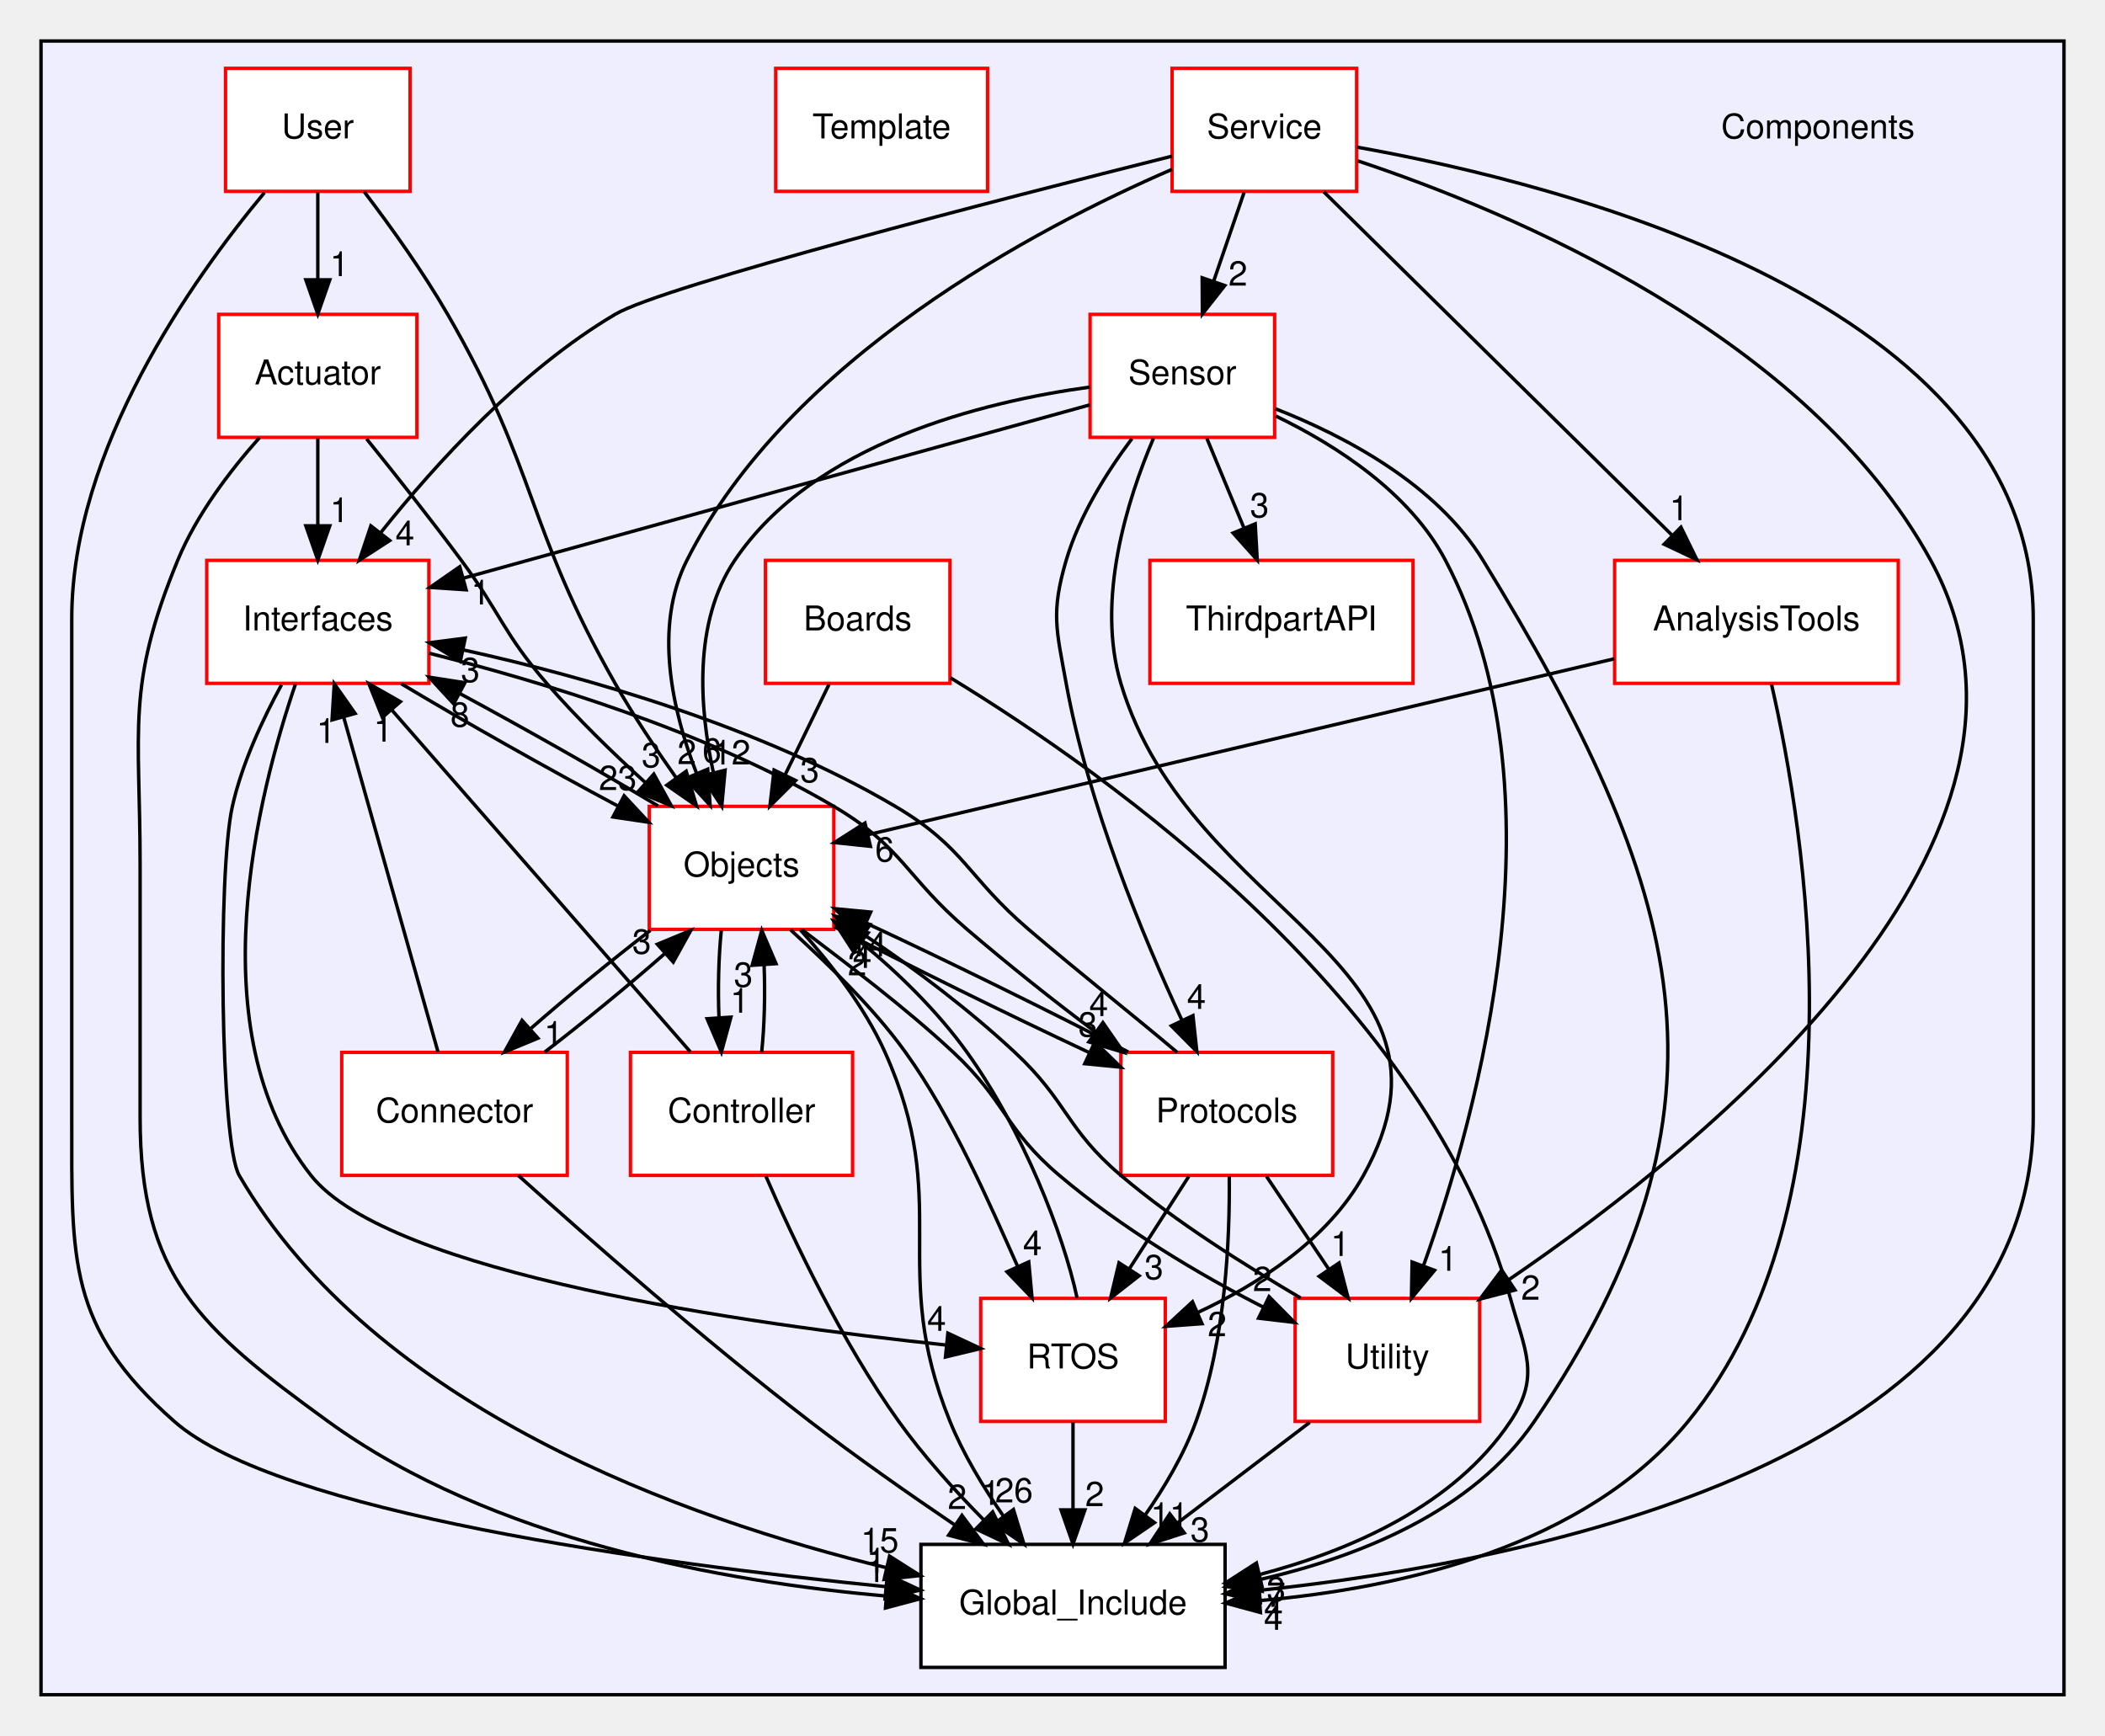
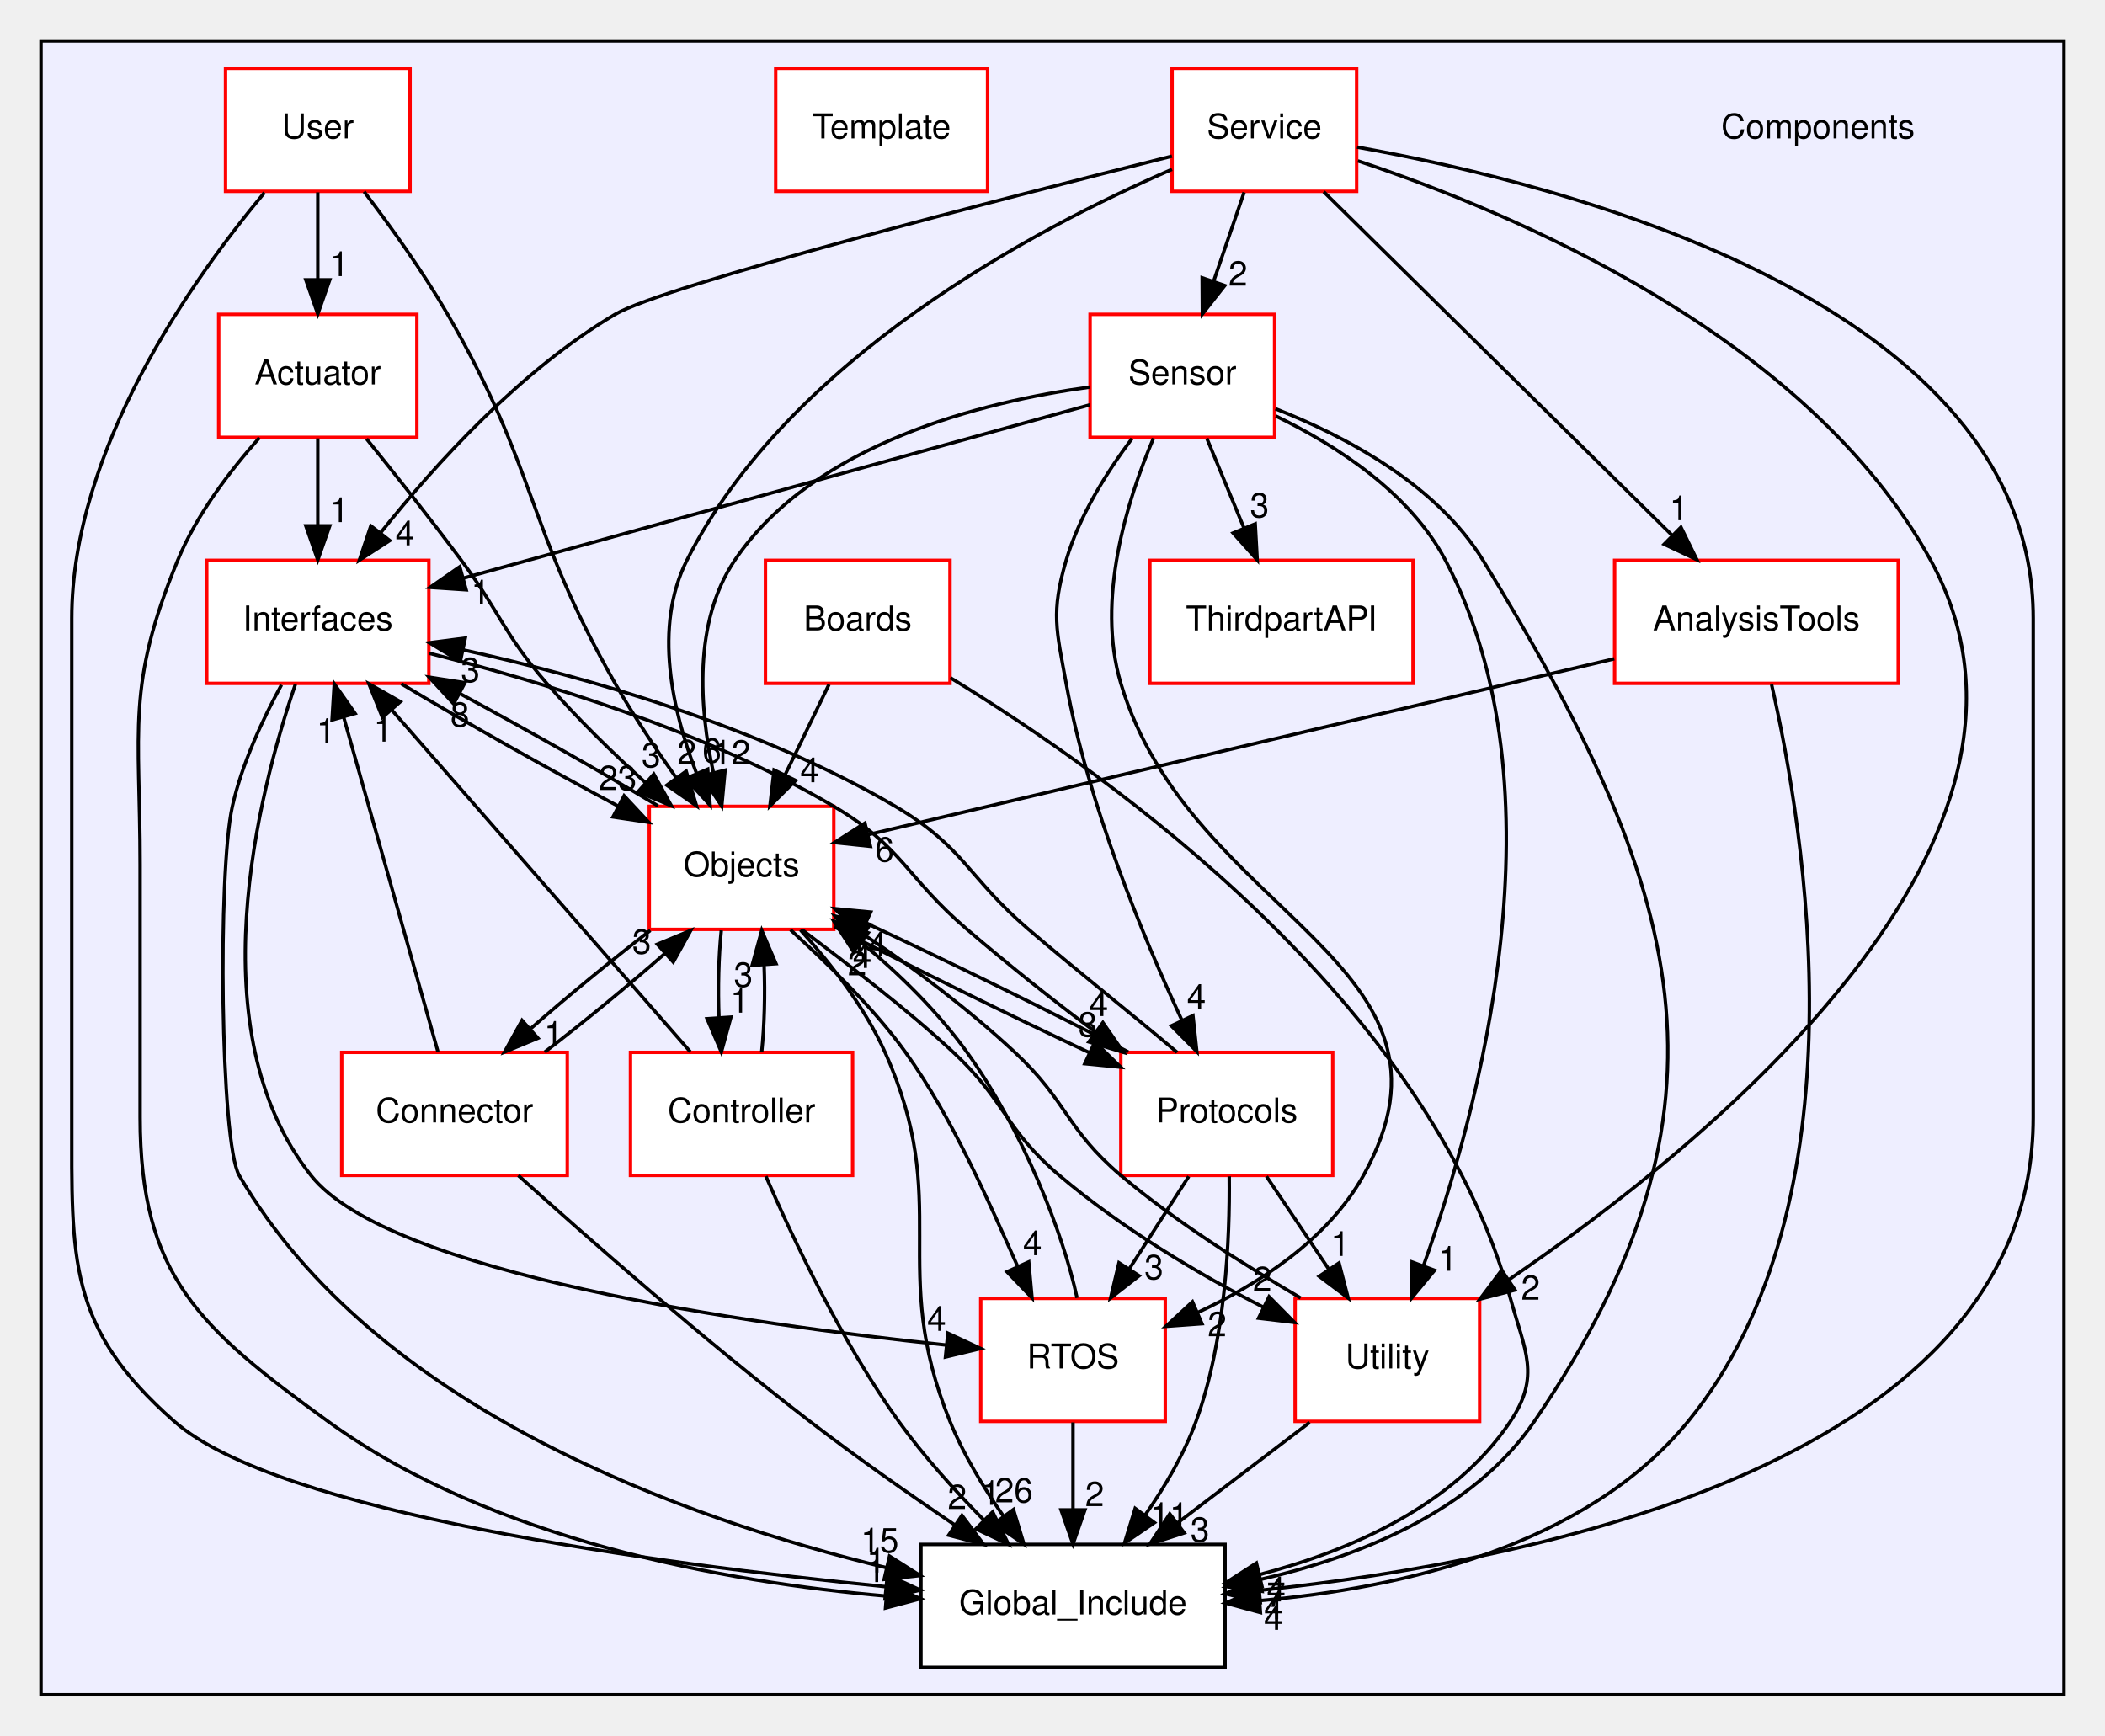
<svg xmlns="http://www.w3.org/2000/svg" xmlns:xlink="http://www.w3.org/1999/xlink" width="616pt" height="508pt" viewBox="0.00 0.00 616.00 508.00">
  <g id="graph0" class="graph" transform="scale(1 1) rotate(0) translate(4 504)">
    <g id="clust1" class="cluster">
      <g id="a_clust1">
        <a xlink:href="dir_08f45fe6822aeb4ce2bc268e3b1361be.html" target="_top">
          <polygon fill="#eeeeff" stroke="black" points="8,-8 8,-492 600,-492 600,-8 8,-8" />
        </a>
      </g>
    </g>
    <g id="node1" class="node">
      <text text-anchor="middle" x="528" y="-463.5" font-family="Helvetica,sans-Serif" font-size="10.00">Components</text>
    </g>
    <g id="node2" class="node">
      <g id="a_node2">
        <a xlink:href="dir_8efbaa1056a51686757185dce0bc8da0.html" target="_top" xlink:title="Actuator">
          <polygon fill="white" stroke="red" points="118,-412 60,-412 60,-376 118,-376 118,-412" />
          <text text-anchor="middle" x="89" y="-391.5" font-family="Helvetica,sans-Serif" font-size="10.00">Actuator</text>
        </a>
      </g>
    </g>
    <g id="node7" class="node">
      <g id="a_node7">
        <a xlink:href="dir_1a5504e72c2ab618c124e6472b08d26c.html" target="_top" xlink:title="Global_Include">
          <polygon fill="white" stroke="black" points="354.5,-52 265.5,-52 265.5,-16 354.5,-16 354.5,-52" />
          <text text-anchor="middle" x="310" y="-31.5" font-family="Helvetica,sans-Serif" font-size="10.00">Global_Include</text>
        </a>
      </g>
    </g>
    <g id="edge37" class="edge">
      <path fill="none" stroke="black" d="M71.92,-375.9C63.28,-366.19 53.49,-353.34 48,-340 32.82,-303.15 37,-290.86 37,-251 37,-251 37,-251 37,-177 37,-130.5 54.37,-115.31 92,-88 140.01,-53.15 208.07,-41.01 255.32,-36.89" />
      <polygon fill="black" stroke="black" points="255.67,-40.37 265.37,-36.11 255.13,-33.39 255.67,-40.37" />
      <g id="a_edge37-headlabel">
        <a xlink:href="dir_000002_000141.html" target="_top" xlink:title="1">
          <text text-anchor="middle" x="252.31" y="-40.98" font-family="Helvetica,sans-Serif" font-size="10.00">1</text>
        </a>
      </g>
    </g>
    <g id="node8" class="node">
      <g id="a_node8">
        <a xlink:href="dir_e185953657720ba3a67126696ef566c7.html" target="_top" xlink:title="Interfaces">
          <polygon fill="white" stroke="red" points="121.5,-340 56.5,-340 56.5,-304 121.5,-304 121.5,-340" />
          <text text-anchor="middle" x="89" y="-319.5" font-family="Helvetica,sans-Serif" font-size="10.00">Interfaces</text>
        </a>
      </g>
    </g>
    <g id="edge38" class="edge">
      <path fill="none" stroke="black" d="M89,-375.7C89,-367.98 89,-358.71 89,-350.11" />
      <polygon fill="black" stroke="black" points="92.5,-350.1 89,-340.1 85.5,-350.1 92.5,-350.1" />
      <g id="a_edge38-headlabel">
        <a xlink:href="dir_000002_000093.html" target="_top" xlink:title="1">
          <text text-anchor="middle" x="95.34" y="-351.2" font-family="Helvetica,sans-Serif" font-size="10.00">1</text>
        </a>
      </g>
    </g>
    <g id="node9" class="node">
      <g id="a_node9">
        <a xlink:href="dir_a4226c5615a06a31e6344f5f3fd917e1.html" target="_top" xlink:title="Objects">
          <polygon fill="white" stroke="red" points="240,-268 186,-268 186,-232 240,-232 240,-268" />
          <text text-anchor="middle" x="213" y="-247.5" font-family="Helvetica,sans-Serif" font-size="10.00">Objects</text>
        </a>
      </g>
    </g>
    <g id="edge36" class="edge">
      <path fill="none" stroke="black" d="M103.28,-375.55C111.54,-365.32 122.04,-352.07 131,-340 142.61,-324.36 143.24,-318.72 156,-304 164.8,-293.85 175.36,-283.59 184.99,-274.84" />
      <polygon fill="black" stroke="black" points="187.33,-277.44 192.46,-268.17 182.67,-272.22 187.33,-277.44" />
      <g id="a_edge36-headlabel">
        <a xlink:href="dir_000002_000016.html" target="_top" xlink:title="3">
          <text text-anchor="middle" x="186.54" y="-279.45" font-family="Helvetica,sans-Serif" font-size="10.00">3</text>
        </a>
      </g>
    </g>
    <g id="node3" class="node">
      <g id="a_node3">
        <a xlink:href="dir_1666c5f4940eb69dc85cb0f1045c5123.html" target="_top" xlink:title="AnalysisTools">
          <polygon fill="white" stroke="red" points="551.5,-340 468.5,-340 468.5,-304 551.5,-304 551.5,-340" />
          <text text-anchor="middle" x="510" y="-319.5" font-family="Helvetica,sans-Serif" font-size="10.00">AnalysisTools</text>
        </a>
      </g>
    </g>
    <g id="edge24" class="edge">
      <path fill="none" stroke="black" d="M514.42,-303.69C524.08,-261.48 542.27,-151.98 490,-88 459.98,-51.26 405.85,-39.17 364.76,-35.57" />
      <polygon fill="black" stroke="black" points="364.85,-32.07 354.62,-34.83 364.34,-39.05 364.85,-32.07" />
      <g id="a_edge24-headlabel">
        <a xlink:href="dir_000008_000141.html" target="_top" xlink:title="4">
          <text text-anchor="middle" x="368.64" y="-27" font-family="Helvetica,sans-Serif" font-size="10.00">4</text>
        </a>
      </g>
    </g>
    <g id="edge23" class="edge">
      <path fill="none" stroke="black" d="M468.39,-311.19C410.23,-297.48 305.53,-272.81 249.97,-259.71" />
      <polygon fill="black" stroke="black" points="250.72,-256.3 240.19,-257.41 249.12,-263.11 250.72,-256.3" />
      <g id="a_edge23-headlabel">
        <a xlink:href="dir_000008_000016.html" target="_top" xlink:title="6">
          <text text-anchor="middle" x="254.87" y="-251.86" font-family="Helvetica,sans-Serif" font-size="10.00">6</text>
        </a>
      </g>
    </g>
    <g id="node4" class="node">
      <g id="a_node4">
        <a xlink:href="dir_d51af3390b888212b7370bb96b9206da.html" target="_top" xlink:title="Boards">
          <polygon fill="white" stroke="red" points="274,-340 220,-340 220,-304 274,-304 274,-340" />
          <text text-anchor="middle" x="247" y="-319.5" font-family="Helvetica,sans-Serif" font-size="10.00">Boards</text>
        </a>
      </g>
    </g>
    <g id="edge26" class="edge">
      <path fill="none" stroke="black" d="M274.11,-305.64C320.87,-277.16 413.99,-211.02 438,-124 442.26,-108.58 446.89,-101.3 438,-88 421.58,-63.42 391.42,-50.23 364.5,-43.15" />
      <polygon fill="black" stroke="black" points="365.3,-39.74 354.76,-40.81 363.67,-46.55 365.3,-39.74" />
      <g id="a_edge26-headlabel">
-         <a xlink:href="dir_000012_000141.html" target="_top" xlink:title="3">
-           <text text-anchor="middle" x="369.46" y="-35.32" font-family="Helvetica,sans-Serif" font-size="10.00">3</text>
+         <a xlink:href="dir_000012_000141.html" target="_top" xlink:title="4">
+           <text text-anchor="middle" x="369.46" y="-35.32" font-family="Helvetica,sans-Serif" font-size="10.00">4</text>
        </a>
      </g>
    </g>
    <g id="edge25" class="edge">
      <path fill="none" stroke="black" d="M238.6,-303.7C234.73,-295.73 230.05,-286.1 225.76,-277.26" />
      <polygon fill="black" stroke="black" points="228.83,-275.57 221.31,-268.1 222.53,-278.63 228.83,-275.57" />
      <g id="a_edge25-headlabel">
-         <a xlink:href="dir_000012_000016.html" target="_top" xlink:title="3">
-           <text text-anchor="middle" x="232.95" y="-275.06" font-family="Helvetica,sans-Serif" font-size="10.00">3</text>
+         <a xlink:href="dir_000012_000016.html" target="_top" xlink:title="4">
+           <text text-anchor="middle" x="232.95" y="-275.06" font-family="Helvetica,sans-Serif" font-size="10.00">4</text>
        </a>
      </g>
    </g>
    <g id="node5" class="node">
      <g id="a_node5">
        <a xlink:href="dir_4ca6fec43e1013816363be86d31756d6.html" target="_top" xlink:title="Connector">
          <polygon fill="white" stroke="red" points="162,-196 96,-196 96,-160 162,-160 162,-196" />
          <text text-anchor="middle" x="129" y="-175.5" font-family="Helvetica,sans-Serif" font-size="10.00">Connector</text>
        </a>
      </g>
    </g>
    <g id="edge31" class="edge">
      <path fill="none" stroke="black" d="M147.67,-159.98C168.11,-141.6 202.1,-111.75 233,-88 246.51,-77.62 261.89,-66.83 275.34,-57.73" />
      <polygon fill="black" stroke="black" points="277.5,-60.49 283.85,-52.01 273.6,-54.68 277.5,-60.49" />
      <g id="a_edge31-headlabel">
        <a xlink:href="dir_000087_000141.html" target="_top" xlink:title="2">
          <text text-anchor="middle" x="276.1" y="-62.35" font-family="Helvetica,sans-Serif" font-size="10.00">2</text>
        </a>
      </g>
    </g>
    <g id="edge32" class="edge">
      <path fill="none" stroke="black" d="M124.16,-196.19C117.3,-220.53 104.7,-265.28 96.59,-294.06" />
      <polygon fill="black" stroke="black" points="93.17,-293.3 93.82,-303.87 99.91,-295.2 93.17,-293.3" />
      <g id="a_edge32-headlabel">
        <a xlink:href="dir_000087_000093.html" target="_top" xlink:title="1">
          <text text-anchor="middle" x="91.41" y="-286.57" font-family="Helvetica,sans-Serif" font-size="10.00">1</text>
        </a>
      </g>
    </g>
    <g id="edge30" class="edge">
      <path fill="none" stroke="black" d="M155.42,-196.1C166.77,-204.8 179.82,-215.52 190.68,-225.03" />
      <polygon fill="black" stroke="black" points="188.36,-227.65 198.15,-231.7 193.02,-222.43 188.36,-227.65" />
      <g id="a_edge30-headlabel">
        <a xlink:href="dir_000087_000016.html" target="_top" xlink:title="3">
          <text text-anchor="middle" x="183.79" y="-224.88" font-family="Helvetica,sans-Serif" font-size="10.00">3</text>
        </a>
      </g>
    </g>
    <g id="node6" class="node">
      <g id="a_node6">
        <a xlink:href="dir_410074523dc77f19fbc712633e7470ae.html" target="_top" xlink:title="Controller">
          <polygon fill="white" stroke="red" points="245.5,-196 180.5,-196 180.5,-160 245.5,-160 245.5,-196" />
          <text text-anchor="middle" x="213" y="-175.5" font-family="Helvetica,sans-Serif" font-size="10.00">Controller</text>
        </a>
      </g>
    </g>
    <g id="edge34" class="edge">
      <path fill="none" stroke="black" d="M220.12,-159.76C228.18,-141.19 242.39,-111.19 259,-88 266.25,-77.88 275.37,-67.79 283.88,-59.17" />
      <polygon fill="black" stroke="black" points="286.49,-61.51 291.15,-52 281.57,-56.53 286.49,-61.51" />
      <g id="a_edge34-headlabel">
        <a xlink:href="dir_000090_000141.html" target="_top" xlink:title="1">
          <text text-anchor="middle" x="285.92" y="-63.56" font-family="Helvetica,sans-Serif" font-size="10.00">1</text>
        </a>
      </g>
    </g>
    <g id="edge35" class="edge">
      <path fill="none" stroke="black" d="M197.99,-196.19C176.17,-221.17 135.59,-267.65 110.57,-296.3" />
      <polygon fill="black" stroke="black" points="107.9,-294.04 103.96,-303.87 113.17,-298.64 107.9,-294.04" />
      <g id="a_edge35-headlabel">
        <a xlink:href="dir_000090_000093.html" target="_top" xlink:title="1">
          <text text-anchor="middle" x="108.12" y="-286.96" font-family="Helvetica,sans-Serif" font-size="10.00">1</text>
        </a>
      </g>
    </g>
    <g id="edge33" class="edge">
      <path fill="none" stroke="black" d="M218.9,-196.1C219.7,-203.79 219.94,-213.05 219.6,-221.67" />
      <polygon fill="black" stroke="black" points="216.11,-221.48 218.92,-231.7 223.09,-221.96 216.11,-221.48" />
      <g id="a_edge33-headlabel">
        <a xlink:href="dir_000090_000016.html" target="_top" xlink:title="3">
          <text text-anchor="middle" x="213.52" y="-215.2" font-family="Helvetica,sans-Serif" font-size="10.00">3</text>
        </a>
      </g>
    </g>
    <g id="edge45" class="edge">
      <path fill="none" stroke="black" d="M78.37,-303.56C72.9,-293.54 66.8,-280.51 64,-268 59.68,-248.71 60.47,-169.5 66,-160 105.73,-91.76 196.44,-59.47 255.37,-45.19" />
      <polygon fill="black" stroke="black" points="256.31,-48.57 265.26,-42.89 254.73,-41.75 256.31,-48.57" />
      <g id="a_edge45-headlabel">
        <a xlink:href="dir_000093_000141.html" target="_top" xlink:title="15">
          <text text-anchor="middle" x="253.45" y="-49.65" font-family="Helvetica,sans-Serif" font-size="10.00">15</text>
        </a>
      </g>
    </g>
    <g id="edge44" class="edge">
      <path fill="none" stroke="black" d="M113.44,-303.88C131.57,-293 156.43,-278.96 176.83,-268.09" />
      <polygon fill="black" stroke="black" points="178.64,-271.09 185.86,-263.34 175.38,-264.9 178.64,-271.09" />
      <g id="a_edge44-headlabel">
        <a xlink:href="dir_000093_000016.html" target="_top" xlink:title="23">
          <text text-anchor="middle" x="176.78" y="-272.78" font-family="Helvetica,sans-Serif" font-size="10.00">23</text>
        </a>
      </g>
    </g>
    <g id="node10" class="node">
      <g id="a_node10">
        <a xlink:href="dir_4d0b0adf7e9fb892c3df556e9cbb05d0.html" target="_top" xlink:title="Protocols">
          <polygon fill="white" stroke="red" points="386,-196 324,-196 324,-160 386,-160 386,-196" />
          <text text-anchor="middle" x="355" y="-175.5" font-family="Helvetica,sans-Serif" font-size="10.00">Protocols</text>
        </a>
      </g>
    </g>
    <g id="edge46" class="edge">
      <path fill="none" stroke="black" d="M121.62,-312.81C153.43,-304.75 202.06,-290.36 240,-268 260.32,-256.02 261.07,-247.33 279,-232 290.82,-221.9 304.19,-211.18 316.48,-202.05" />
      <polygon fill="black" stroke="black" points="318.75,-204.72 324.78,-196.01 314.64,-199.06 318.75,-204.72" />
      <g id="a_edge46-headlabel">
        <a xlink:href="dir_000093_000059.html" target="_top" xlink:title="4">
          <text text-anchor="middle" x="317.52" y="-206.63" font-family="Helvetica,sans-Serif" font-size="10.00">4</text>
        </a>
      </g>
    </g>
    <g id="node11" class="node">
      <g id="a_node11">
        <a xlink:href="dir_6a49a4a01df89ea000e629175e7db917.html" target="_top" xlink:title="RTOS">
          <polygon fill="white" stroke="red" points="337,-124 283,-124 283,-88 337,-88 337,-124" />
          <text text-anchor="middle" x="310" y="-103.5" font-family="Helvetica,sans-Serif" font-size="10.00">RTOS</text>
        </a>
      </g>
    </g>
    <g id="edge47" class="edge">
      <path fill="none" stroke="black" d="M82.45,-303.74C71.49,-271.62 53.72,-202.11 87,-160 109.76,-131.19 215.56,-116.38 272.87,-110.35" />
      <polygon fill="black" stroke="black" points="273.38,-113.82 282.98,-109.33 272.68,-106.85 273.38,-113.82" />
      <g id="a_edge47-headlabel">
        <a xlink:href="dir_000093_000066.html" target="_top" xlink:title="4">
          <text text-anchor="middle" x="270.09" y="-114.51" font-family="Helvetica,sans-Serif" font-size="10.00">4</text>
        </a>
      </g>
    </g>
    <g id="edge2" class="edge">
      <path fill="none" stroke="black" d="M186.32,-231.7C175.05,-223.05 162.15,-212.45 151.39,-203.03" />
      <polygon fill="black" stroke="black" points="153.42,-200.15 143.63,-196.1 148.76,-205.37 153.42,-200.15" />
      <g id="a_edge2-headlabel">
        <a xlink:href="dir_000016_000087.html" target="_top" xlink:title="1">
          <text text-anchor="middle" x="157.99" y="-197.93" font-family="Helvetica,sans-Serif" font-size="10.00">1</text>
        </a>
      </g>
    </g>
    <g id="edge3" class="edge">
      <path fill="none" stroke="black" d="M207.08,-231.7C206.29,-223.98 206.06,-214.71 206.4,-206.11" />
      <polygon fill="black" stroke="black" points="209.9,-206.32 207.1,-196.1 202.92,-205.84 209.9,-206.32" />
      <g id="a_edge3-headlabel">
        <a xlink:href="dir_000016_000090.html" target="_top" xlink:title="1">
          <text text-anchor="middle" x="212.48" y="-207.61" font-family="Helvetica,sans-Serif" font-size="10.00">1</text>
        </a>
      </g>
    </g>
    <g id="edge4" class="edge">
      <path fill="none" stroke="black" d="M230.23,-231.85C239,-222.13 249.04,-209.28 255,-196 274.97,-151.54 255.68,-133.16 274,-88 277.91,-78.36 283.77,-68.69 289.63,-60.3" />
      <polygon fill="black" stroke="black" points="292.57,-62.21 295.65,-52.07 286.92,-58.07 292.57,-62.21" />
      <g id="a_edge4-headlabel">
        <a xlink:href="dir_000016_000141.html" target="_top" xlink:title="26">
          <text text-anchor="middle" x="292.73" y="-64.29" font-family="Helvetica,sans-Serif" font-size="10.00">26</text>
        </a>
      </g>
    </g>
    <g id="edge6" class="edge">
      <path fill="none" stroke="black" d="M188.56,-268.13C171.97,-278.08 149.77,-290.66 130.49,-301.06" />
      <polygon fill="black" stroke="black" points="128.76,-298.01 121.58,-305.81 132.05,-304.19 128.76,-298.01" />
      <g id="a_edge6-headlabel">
        <a xlink:href="dir_000016_000093.html" target="_top" xlink:title="8">
          <text text-anchor="middle" x="130.59" y="-291.32" font-family="Helvetica,sans-Serif" font-size="10.00">8</text>
        </a>
      </g>
    </g>
    <g id="edge5" class="edge">
      <path fill="none" stroke="black" d="M240.13,-232.76C261.32,-221.71 290.9,-207.11 314.8,-195.92" />
      <polygon fill="black" stroke="black" points="316.39,-199.04 323.99,-191.66 313.44,-192.69 316.39,-199.04" />
      <g id="a_edge5-headlabel">
        <a xlink:href="dir_000016_000059.html" target="_top" xlink:title="3">
          <text text-anchor="middle" x="314.33" y="-200.63" font-family="Helvetica,sans-Serif" font-size="10.00">3</text>
        </a>
      </g>
    </g>
    <g id="edge7" class="edge">
      <path fill="none" stroke="black" d="M227.32,-231.89C237.78,-222.27 251.31,-209.51 261,-196 274.81,-176.75 285.47,-151.96 293.76,-133.44" />
      <polygon fill="black" stroke="black" points="297.05,-134.68 298.01,-124.13 290.68,-131.78 297.05,-134.68" />
      <g id="a_edge7-headlabel">
        <a xlink:href="dir_000016_000066.html" target="_top" xlink:title="4">
          <text text-anchor="middle" x="298.14" y="-136.63" font-family="Helvetica,sans-Serif" font-size="10.00">4</text>
        </a>
      </g>
    </g>
    <g id="node17" class="node">
      <g id="a_node17">
        <a xlink:href="dir_c2cd4762e89f989d55fa2b0634ddfc81.html" target="_top" xlink:title="Utility">
          <polygon fill="white" stroke="red" points="429,-124 375,-124 375,-88 429,-88 429,-124" />
          <text text-anchor="middle" x="402" y="-103.5" font-family="Helvetica,sans-Serif" font-size="10.00">Utility</text>
        </a>
      </g>
    </g>
    <g id="edge1" class="edge">
      <path fill="none" stroke="black" d="M230.75,-231.87C243.68,-222.06 260.94,-209.11 275,-196 290.44,-181.6 289.9,-173.66 306,-160 323.97,-144.76 346.79,-131.03 365.82,-121.37" />
      <polygon fill="black" stroke="black" points="367.38,-124.5 374.82,-116.96 364.3,-118.21 367.38,-124.5" />
      <g id="a_edge1-headlabel">
        <a xlink:href="dir_000016_000081.html" target="_top" xlink:title="2">
          <text text-anchor="middle" x="365.4" y="-126.13" font-family="Helvetica,sans-Serif" font-size="10.00">2</text>
        </a>
      </g>
    </g>
    <g id="edge41" class="edge">
      <path fill="none" stroke="black" d="M355.72,-159.72C355.93,-141.37 354.65,-111.79 346,-88 342.5,-78.38 336.87,-68.83 331.08,-60.54" />
      <polygon fill="black" stroke="black" points="333.84,-58.37 325.08,-52.4 328.2,-62.53 333.84,-58.37" />
      <g id="a_edge41-headlabel">
        <a xlink:href="dir_000059_000141.html" target="_top" xlink:title="11">
          <text text-anchor="middle" x="338.26" y="-57.08" font-family="Helvetica,sans-Serif" font-size="10.00">11</text>
        </a>
      </g>
    </g>
    <g id="edge42" class="edge">
      <path fill="none" stroke="black" d="M340.48,-196.01C328.44,-206.21 311.54,-219.57 297,-232 279.07,-247.33 278.32,-256.02 258,-268 218.54,-291.26 167.51,-305.89 131.76,-313.75" />
      <polygon fill="black" stroke="black" points="130.7,-310.4 121.64,-315.88 132.15,-317.24 130.7,-310.4" />
      <g id="a_edge42-headlabel">
        <a xlink:href="dir_000059_000093.html" target="_top" xlink:title="3">
          <text text-anchor="middle" x="133.64" y="-304.38" font-family="Helvetica,sans-Serif" font-size="10.00">3</text>
        </a>
      </g>
    </g>
    <g id="edge39" class="edge">
      <path fill="none" stroke="black" d="M326.16,-196.12C303.95,-207.67 273.25,-222.76 249.37,-233.87" />
      <polygon fill="black" stroke="black" points="247.87,-230.7 240.25,-238.06 250.8,-237.06 247.87,-230.7" />
      <g id="a_edge39-headlabel">
        <a xlink:href="dir_000059_000016.html" target="_top" xlink:title="14">
          <text text-anchor="middle" x="249.95" y="-224.12" font-family="Helvetica,sans-Serif" font-size="10.00">14</text>
        </a>
      </g>
    </g>
    <g id="edge43" class="edge">
      <path fill="none" stroke="black" d="M343.88,-159.7C338.64,-151.56 332.3,-141.69 326.52,-132.7" />
      <polygon fill="black" stroke="black" points="329.35,-130.62 321,-124.1 323.46,-134.41 329.35,-130.62" />
      <g id="a_edge43-headlabel">
        <a xlink:href="dir_000059_000066.html" target="_top" xlink:title="3">
          <text text-anchor="middle" x="333.68" y="-129.61" font-family="Helvetica,sans-Serif" font-size="10.00">3</text>
        </a>
      </g>
    </g>
    <g id="edge40" class="edge">
      <path fill="none" stroke="black" d="M366.62,-159.7C372.14,-151.47 378.85,-141.48 384.93,-132.42" />
      <polygon fill="black" stroke="black" points="387.85,-134.36 390.52,-124.1 382.04,-130.46 387.85,-134.36" />
      <g id="a_edge40-headlabel">
        <a xlink:href="dir_000059_000081.html" target="_top" xlink:title="1">
          <text text-anchor="middle" x="388.2" y="-136.42" font-family="Helvetica,sans-Serif" font-size="10.00">1</text>
        </a>
      </g>
    </g>
    <g id="edge49" class="edge">
      <path fill="none" stroke="black" d="M310,-87.7C310,-79.98 310,-70.71 310,-62.11" />
      <polygon fill="black" stroke="black" points="313.5,-62.1 310,-52.1 306.5,-62.1 313.5,-62.1" />
      <g id="a_edge49-headlabel">
        <a xlink:href="dir_000066_000141.html" target="_top" xlink:title="2">
          <text text-anchor="middle" x="316.34" y="-63.2" font-family="Helvetica,sans-Serif" font-size="10.00">2</text>
        </a>
      </g>
    </g>
    <g id="edge48" class="edge">
      <path fill="none" stroke="black" d="M311.19,-124.13C307.2,-142.88 295.29,-173.28 279,-196 270.51,-207.84 259.06,-219.11 247.98,-228.19" />
      <polygon fill="black" stroke="black" points="245.76,-225.48 240.02,-234.39 250.06,-231 245.76,-225.48" />
      <g id="a_edge48-headlabel">
        <a xlink:href="dir_000066_000016.html" target="_top" xlink:title="2">
          <text text-anchor="middle" x="246.85" y="-218.53" font-family="Helvetica,sans-Serif" font-size="10.00">2</text>
        </a>
      </g>
    </g>
    <g id="node12" class="node">
      <g id="a_node12">
        <a xlink:href="dir_82d83c9747486c2eb8d3c4c8f409d82b.html" target="_top" xlink:title="Sensor">
          <polygon fill="white" stroke="red" points="369,-412 315,-412 315,-376 369,-376 369,-412" />
          <text text-anchor="middle" x="342" y="-391.5" font-family="Helvetica,sans-Serif" font-size="10.00">Sensor</text>
        </a>
      </g>
    </g>
    <g id="edge10" class="edge">
      <path fill="none" stroke="black" d="M369.25,-384.36C389.7,-376.33 416.41,-362.21 430,-340 488.55,-244.29 508.2,-180.71 445,-88 427.05,-61.67 393.85,-48.42 364.86,-41.75" />
      <polygon fill="black" stroke="black" points="365.32,-38.27 354.82,-39.66 363.89,-45.12 365.32,-38.27" />
      <g id="a_edge10-headlabel">
        <a xlink:href="dir_000070_000141.html" target="_top" xlink:title="7">
          <text text-anchor="middle" x="369.42" y="-33.72" font-family="Helvetica,sans-Serif" font-size="10.00">7</text>
        </a>
      </g>
    </g>
    <g id="edge13" class="edge">
      <path fill="none" stroke="black" d="M314.92,-385.51C270.97,-373.35 183.77,-349.22 131.49,-334.76" />
      <polygon fill="black" stroke="black" points="132.41,-331.38 121.84,-332.09 130.54,-338.13 132.41,-331.38" />
      <g id="a_edge13-headlabel">
        <a xlink:href="dir_000070_000093.html" target="_top" xlink:title="1">
          <text text-anchor="middle" x="136.63" y="-327.1" font-family="Helvetica,sans-Serif" font-size="10.00">1</text>
        </a>
      </g>
    </g>
    <g id="edge8" class="edge">
      <path fill="none" stroke="black" d="M314.92,-390.71C283.84,-386.46 234.18,-374.38 211,-340 198.83,-321.94 200.66,-296.8 204.77,-277.84" />
      <polygon fill="black" stroke="black" points="208.19,-278.58 207.21,-268.03 201.4,-276.89 208.19,-278.58" />
      <g id="a_edge8-headlabel">
        <a xlink:href="dir_000070_000016.html" target="_top" xlink:title="12">
          <text text-anchor="middle" x="210.08" y="-280.25" font-family="Helvetica,sans-Serif" font-size="10.00">12</text>
        </a>
      </g>
    </g>
    <g id="edge11" class="edge">
      <path fill="none" stroke="black" d="M327.25,-375.63C319.91,-365.85 311.81,-353.01 308,-340 303.5,-324.65 305.14,-319.74 308,-304 314.44,-268.56 330.38,-230.09 341.91,-205.33" />
      <polygon fill="black" stroke="black" points="345.1,-206.76 346.24,-196.23 338.78,-203.76 345.1,-206.76" />
      <g id="a_edge11-headlabel">
        <a xlink:href="dir_000070_000059.html" target="_top" xlink:title="4">
          <text text-anchor="middle" x="346.12" y="-208.73" font-family="Helvetica,sans-Serif" font-size="10.00">4</text>
        </a>
      </g>
    </g>
    <g id="edge14" class="edge">
      <path fill="none" stroke="black" d="M333.54,-375.71C325.83,-357.61 316.68,-328.47 324,-304 344.46,-235.64 429.62,-222.39 395,-160 384.58,-141.22 364.44,-128.23 346.38,-119.81" />
      <polygon fill="black" stroke="black" points="347.75,-116.59 337.18,-115.82 344.96,-123.01 347.75,-116.59" />
      <g id="a_edge14-headlabel">
        <a xlink:href="dir_000070_000066.html" target="_top" xlink:title="2">
          <text text-anchor="middle" x="352.18" y="-112.92" font-family="Helvetica,sans-Serif" font-size="10.00">2</text>
        </a>
      </g>
    </g>
    <g id="node15" class="node">
      <g id="a_node15">
        <a xlink:href="dir_b8146bf70b87a0f1c9cf6bdf4bac4dd2.html" target="_top" xlink:title="ThirdpartAPI">
          <polygon fill="white" stroke="red" points="409.5,-340 332.5,-340 332.5,-304 409.5,-304 409.5,-340" />
          <text text-anchor="middle" x="371" y="-319.5" font-family="Helvetica,sans-Serif" font-size="10.00">ThirdpartAPI</text>
        </a>
      </g>
    </g>
    <g id="edge12" class="edge">
      <path fill="none" stroke="black" d="M349.17,-375.7C352.43,-367.81 356.37,-358.3 360,-349.55" />
      <polygon fill="black" stroke="black" points="363.32,-350.68 363.91,-340.1 356.85,-348 363.32,-350.68" />
      <g id="a_edge12-headlabel">
        <a xlink:href="dir_000070_000245.html" target="_top" xlink:title="3">
          <text text-anchor="middle" x="364.57" y="-352.59" font-family="Helvetica,sans-Serif" font-size="10.00">3</text>
        </a>
      </g>
    </g>
    <g id="edge9" class="edge">
      <path fill="none" stroke="black" d="M369.36,-382.23C387.02,-373.68 408.58,-359.82 419,-340 454.44,-272.58 428.74,-178.69 412.52,-133.45" />
      <polygon fill="black" stroke="black" points="415.8,-132.21 409.04,-124.05 409.23,-134.64 415.8,-132.21" />
      <g id="a_edge9-headlabel">
        <a xlink:href="dir_000070_000081.html" target="_top" xlink:title="1">
          <text text-anchor="middle" x="419.71" y="-132.09" font-family="Helvetica,sans-Serif" font-size="10.00">1</text>
        </a>
      </g>
    </g>
    <g id="node13" class="node">
      <g id="a_node13">
        <a xlink:href="dir_6164661bfb521e4b540c7b7052af2911.html" target="_top" xlink:title="Service">
          <polygon fill="white" stroke="red" points="393,-484 339,-484 339,-448 393,-448 393,-484" />
          <text text-anchor="middle" x="366" y="-463.5" font-family="Helvetica,sans-Serif" font-size="10.00">Service</text>
        </a>
      </g>
    </g>
    <g id="edge20" class="edge">
      <path fill="none" stroke="black" d="M383.37,-447.87C408.78,-422.82 456.2,-376.05 485.25,-347.41" />
      <polygon fill="black" stroke="black" points="487.91,-349.7 492.57,-340.19 482.99,-344.72 487.91,-349.7" />
      <g id="a_edge20-headlabel">
        <a xlink:href="dir_000110_000008.html" target="_top" xlink:title="1">
          <text text-anchor="middle" x="487.34" y="-351.75" font-family="Helvetica,sans-Serif" font-size="10.00">1</text>
        </a>
      </g>
    </g>
    <g id="edge21" class="edge">
      <path fill="none" stroke="black" d="M393.14,-460.93C452.98,-450.26 591,-415.61 591,-323 591,-323 591,-323 591,-177 591,-76.62 446.39,-47.18 364.65,-38.56" />
      <polygon fill="black" stroke="black" points="364.82,-35.06 354.53,-37.57 364.13,-42.03 364.82,-35.06" />
      <g id="a_edge21-headlabel">
        <a xlink:href="dir_000110_000141.html" target="_top" xlink:title="4">
          <text text-anchor="middle" x="368.68" y="-30.09" font-family="Helvetica,sans-Serif" font-size="10.00">4</text>
        </a>
      </g>
    </g>
    <g id="edge22" class="edge">
      <path fill="none" stroke="black" d="M338.96,-458.29C289.95,-446 190.15,-420.37 176,-412 148.34,-395.63 123.45,-368.24 107.45,-348.15" />
      <polygon fill="black" stroke="black" points="110.05,-345.8 101.16,-340.05 104.53,-350.09 110.05,-345.8" />
      <g id="a_edge22-headlabel">
        <a xlink:href="dir_000110_000093.html" target="_top" xlink:title="4">
          <text text-anchor="middle" x="114.5" y="-344.4" font-family="Helvetica,sans-Serif" font-size="10.00">4</text>
        </a>
      </g>
    </g>
    <g id="edge17" class="edge">
      <path fill="none" stroke="black" d="M338.97,-454.43C299.3,-437.26 226.82,-399.14 197,-340 187.17,-320.51 192.74,-295.95 199.88,-277.56" />
      <polygon fill="black" stroke="black" points="203.11,-278.89 203.8,-268.31 196.67,-276.16 203.11,-278.89" />
      <g id="a_edge17-headlabel">
        <a xlink:href="dir_000110_000016.html" target="_top" xlink:title="6">
          <text text-anchor="middle" x="204.33" y="-280.8" font-family="Helvetica,sans-Serif" font-size="10.00">6</text>
        </a>
      </g>
    </g>
    <g id="edge18" class="edge">
      <path fill="none" stroke="black" d="M360.07,-447.7C357.39,-439.9 354.17,-430.51 351.2,-421.83" />
      <polygon fill="black" stroke="black" points="354.42,-420.43 347.86,-412.1 347.8,-422.7 354.42,-420.43" />
      <g id="a_edge18-headlabel">
        <a xlink:href="dir_000110_000070.html" target="_top" xlink:title="2">
          <text text-anchor="middle" x="358.27" y="-420.41" font-family="Helvetica,sans-Serif" font-size="10.00">2</text>
        </a>
      </g>
    </g>
    <g id="edge19" class="edge">
      <path fill="none" stroke="black" d="M393.36,-456.91C437.97,-442.07 525.02,-405.8 561,-340 605.56,-258.5 496.81,-169.86 437.46,-129.41" />
      <polygon fill="black" stroke="black" points="439.35,-126.45 429.09,-123.79 435.45,-132.27 439.35,-126.45" />
      <g id="a_edge19-headlabel">
        <a xlink:href="dir_000110_000081.html" target="_top" xlink:title="2">
          <text text-anchor="middle" x="443.91" y="-123.6" font-family="Helvetica,sans-Serif" font-size="10.00">2</text>
        </a>
      </g>
    </g>
    <g id="node14" class="node">
      <g id="a_node14">
        <a xlink:href="dir_6c63dd282651b43f4337d292845f5ec4.html" target="_top" xlink:title="Template">
          <polygon fill="white" stroke="red" points="285,-484 223,-484 223,-448 285,-448 285,-484" />
          <text text-anchor="middle" x="254" y="-463.5" font-family="Helvetica,sans-Serif" font-size="10.00">Template</text>
        </a>
      </g>
    </g>
    <g id="node16" class="node">
      <g id="a_node16">
        <a xlink:href="dir_eec1bb706bd2e5107de375aec258065a.html" target="_top" xlink:title="User">
          <polygon fill="white" stroke="red" points="116,-484 62,-484 62,-448 116,-448 116,-484" />
          <text text-anchor="middle" x="89" y="-463.5" font-family="Helvetica,sans-Serif" font-size="10.00">User</text>
        </a>
      </g>
    </g>
    <g id="edge28" class="edge">
      <path fill="none" stroke="black" d="M89,-447.7C89,-439.98 89,-430.71 89,-422.11" />
      <polygon fill="black" stroke="black" points="92.5,-422.1 89,-412.1 85.5,-422.1 92.5,-422.1" />
      <g id="a_edge28-headlabel">
        <a xlink:href="dir_000077_000002.html" target="_top" xlink:title="1">
          <text text-anchor="middle" x="95.34" y="-423.2" font-family="Helvetica,sans-Serif" font-size="10.00">1</text>
        </a>
      </g>
    </g>
    <g id="edge29" class="edge">
      <path fill="none" stroke="black" d="M73.38,-447.62C52.2,-422.19 17,-372.48 17,-323 17,-323 17,-323 17,-177 17,-135.26 15.68,-115.6 47,-88 77.33,-61.27 187.46,-46.42 255.21,-39.63" />
      <polygon fill="black" stroke="black" points="255.68,-43.1 265.3,-38.65 255,-36.14 255.68,-43.1" />
      <g id="a_edge29-headlabel">
        <a xlink:href="dir_000077_000141.html" target="_top" xlink:title="1">
          <text text-anchor="middle" x="252.38" y="-43.78" font-family="Helvetica,sans-Serif" font-size="10.00">1</text>
        </a>
      </g>
    </g>
    <g id="edge27" class="edge">
      <path fill="none" stroke="black" d="M102.56,-447.91C110.25,-437.8 119.75,-424.55 127,-412 153.37,-366.36 149.92,-349.8 176,-304 181.33,-294.64 187.87,-284.85 193.95,-276.26" />
      <polygon fill="black" stroke="black" points="196.8,-278.29 199.83,-268.14 191.13,-274.19 196.8,-278.29" />
      <g id="a_edge27-headlabel">
        <a xlink:href="dir_000077_000016.html" target="_top" xlink:title="2">
          <text text-anchor="middle" x="197" y="-280.37" font-family="Helvetica,sans-Serif" font-size="10.00">2</text>
        </a>
      </g>
    </g>
    <g id="edge16" class="edge">
      <path fill="none" stroke="black" d="M379.26,-87.7C367.56,-78.8 353.14,-67.82 340.49,-58.2" />
      <polygon fill="black" stroke="black" points="342.56,-55.37 332.48,-52.1 338.32,-60.94 342.56,-55.37" />
      <g id="a_edge16-headlabel">
        <a xlink:href="dir_000081_000141.html" target="_top" xlink:title="3">
          <text text-anchor="middle" x="347.14" y="-52.79" font-family="Helvetica,sans-Serif" font-size="10.00">3</text>
        </a>
      </g>
    </g>
    <g id="edge15" class="edge">
      <path fill="none" stroke="black" d="M376.6,-124.12C360.65,-133.56 340.32,-146.16 324,-160 307.9,-173.66 308.44,-181.6 293,-196 279.68,-208.42 263.49,-220.69 249.04,-230.3" />
      <polygon fill="black" stroke="black" points="246.84,-227.55 240.32,-235.91 250.62,-233.44 246.84,-227.55" />
      <g id="a_edge15-headlabel">
        <a xlink:href="dir_000081_000016.html" target="_top" xlink:title="4">
          <text text-anchor="middle" x="248.32" y="-220.72" font-family="Helvetica,sans-Serif" font-size="10.00">4</text>
        </a>
      </g>
    </g>
  </g>
</svg>
